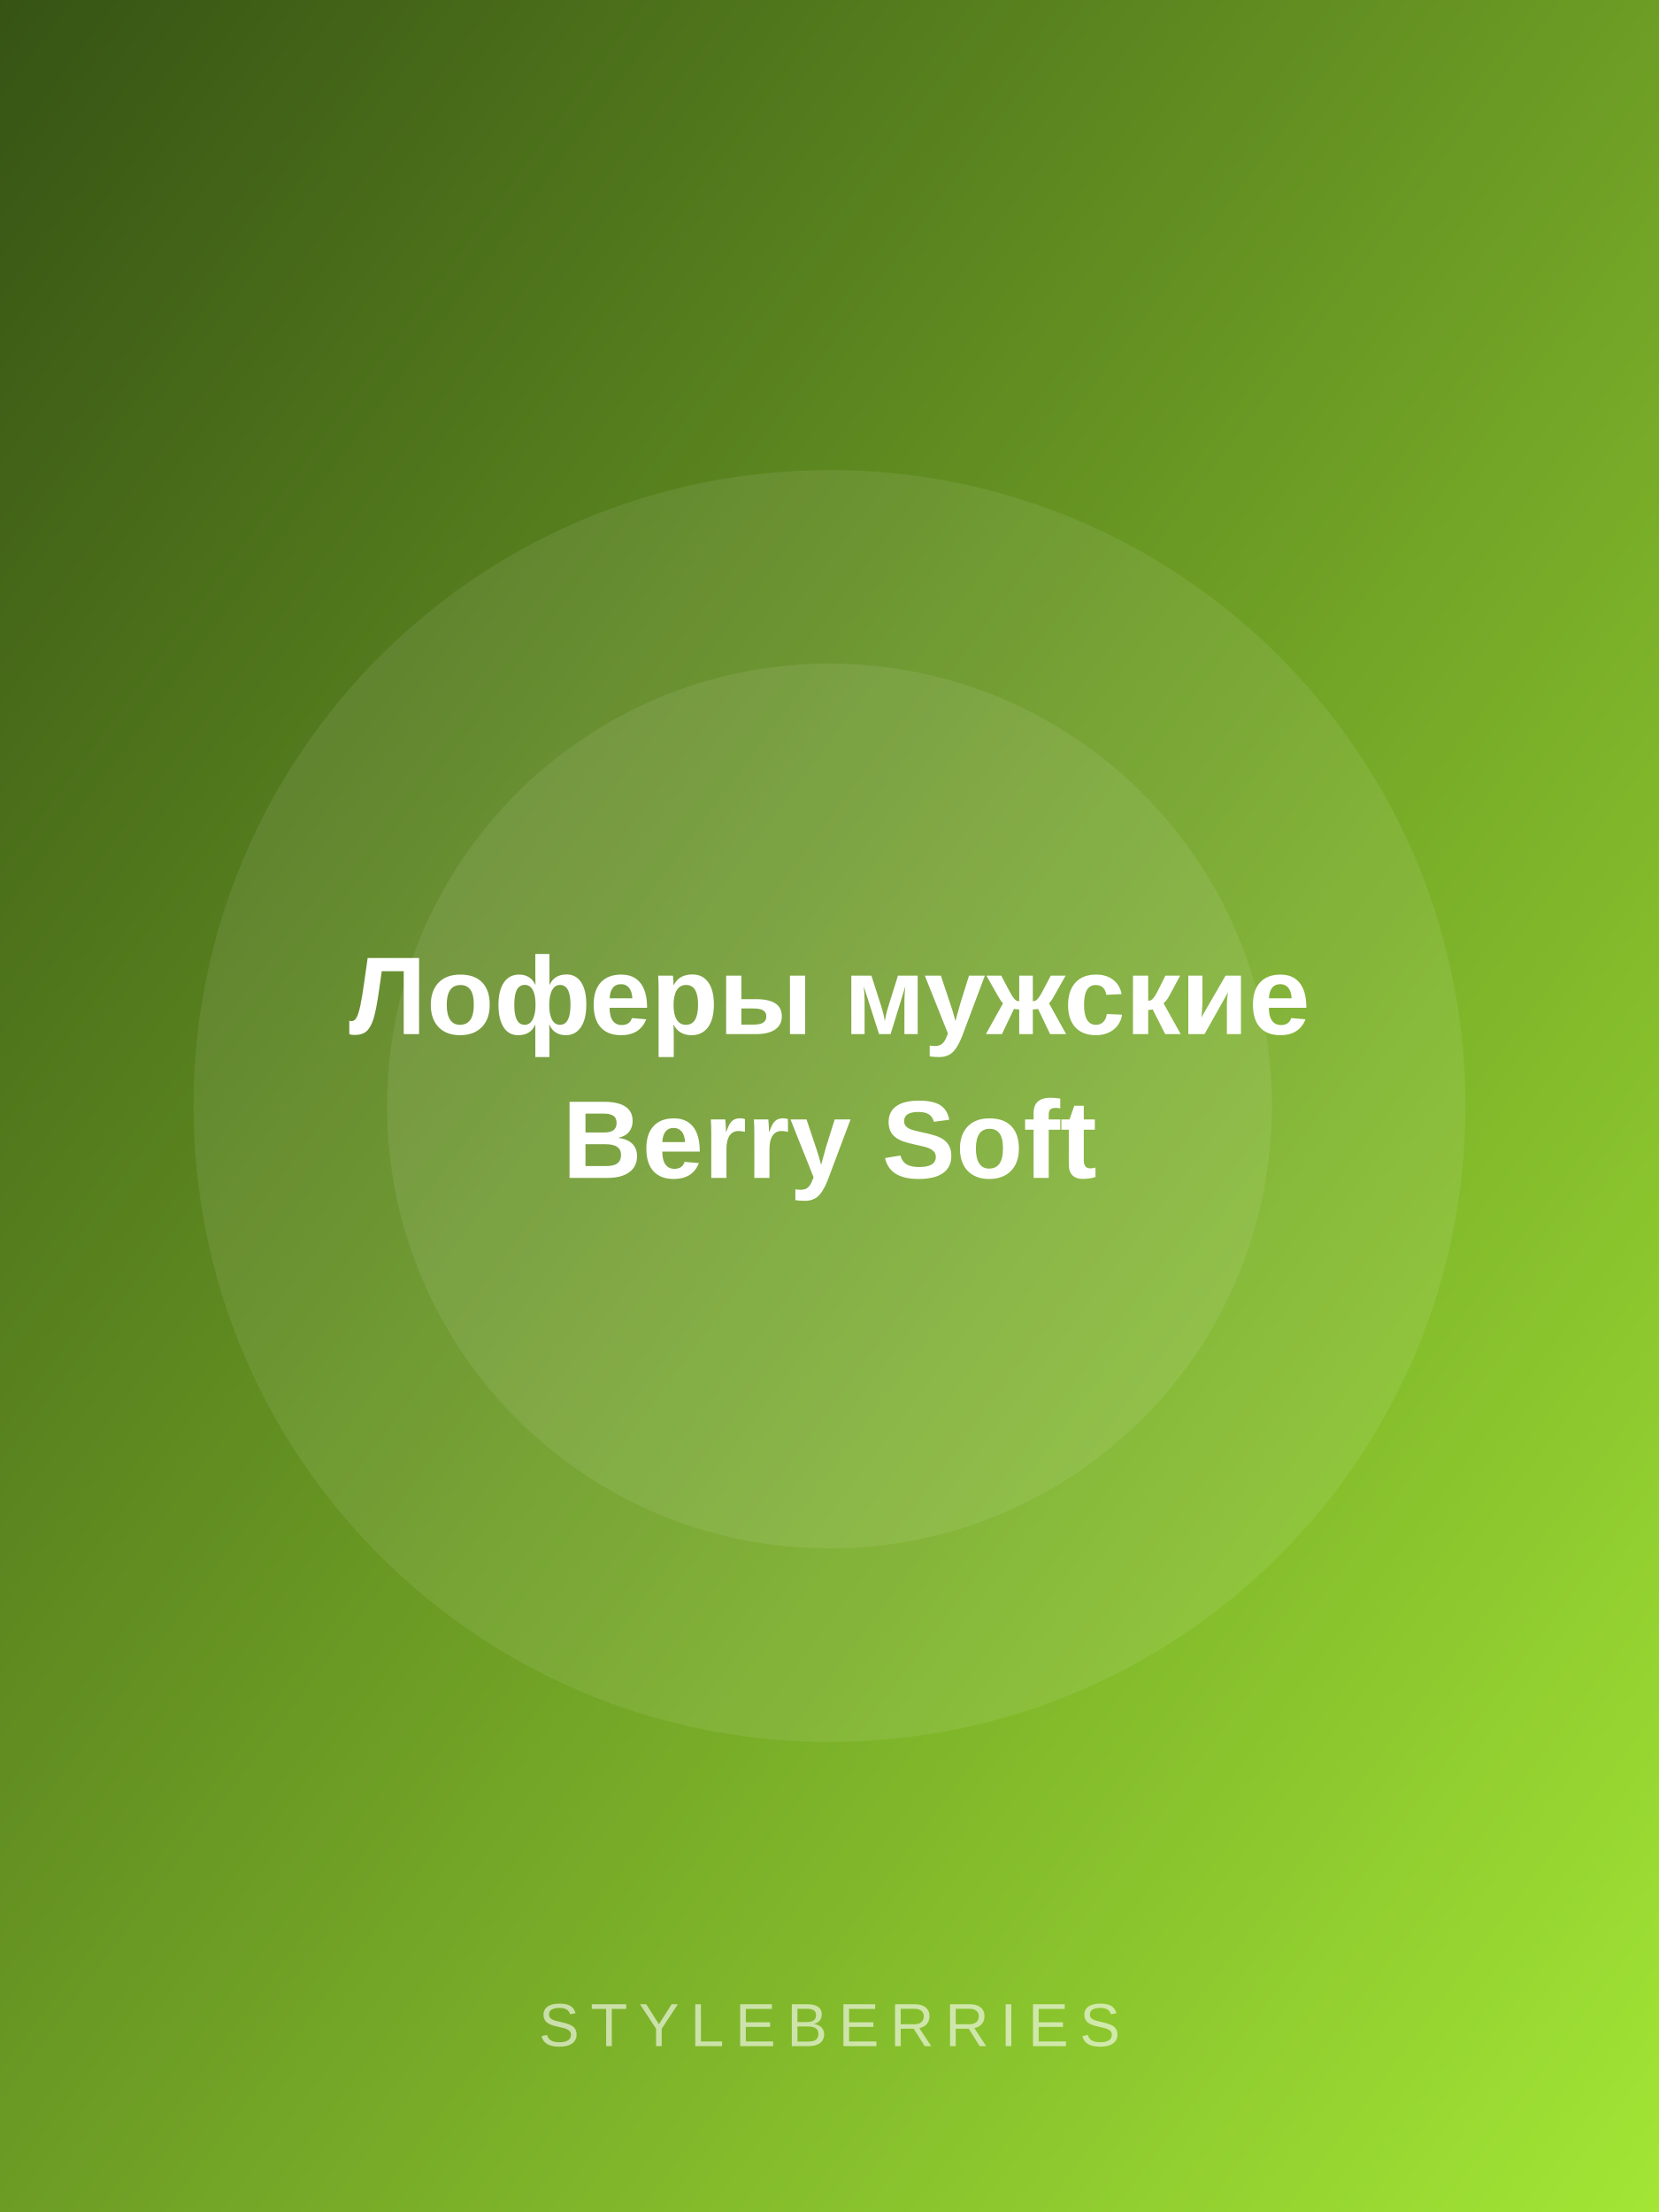
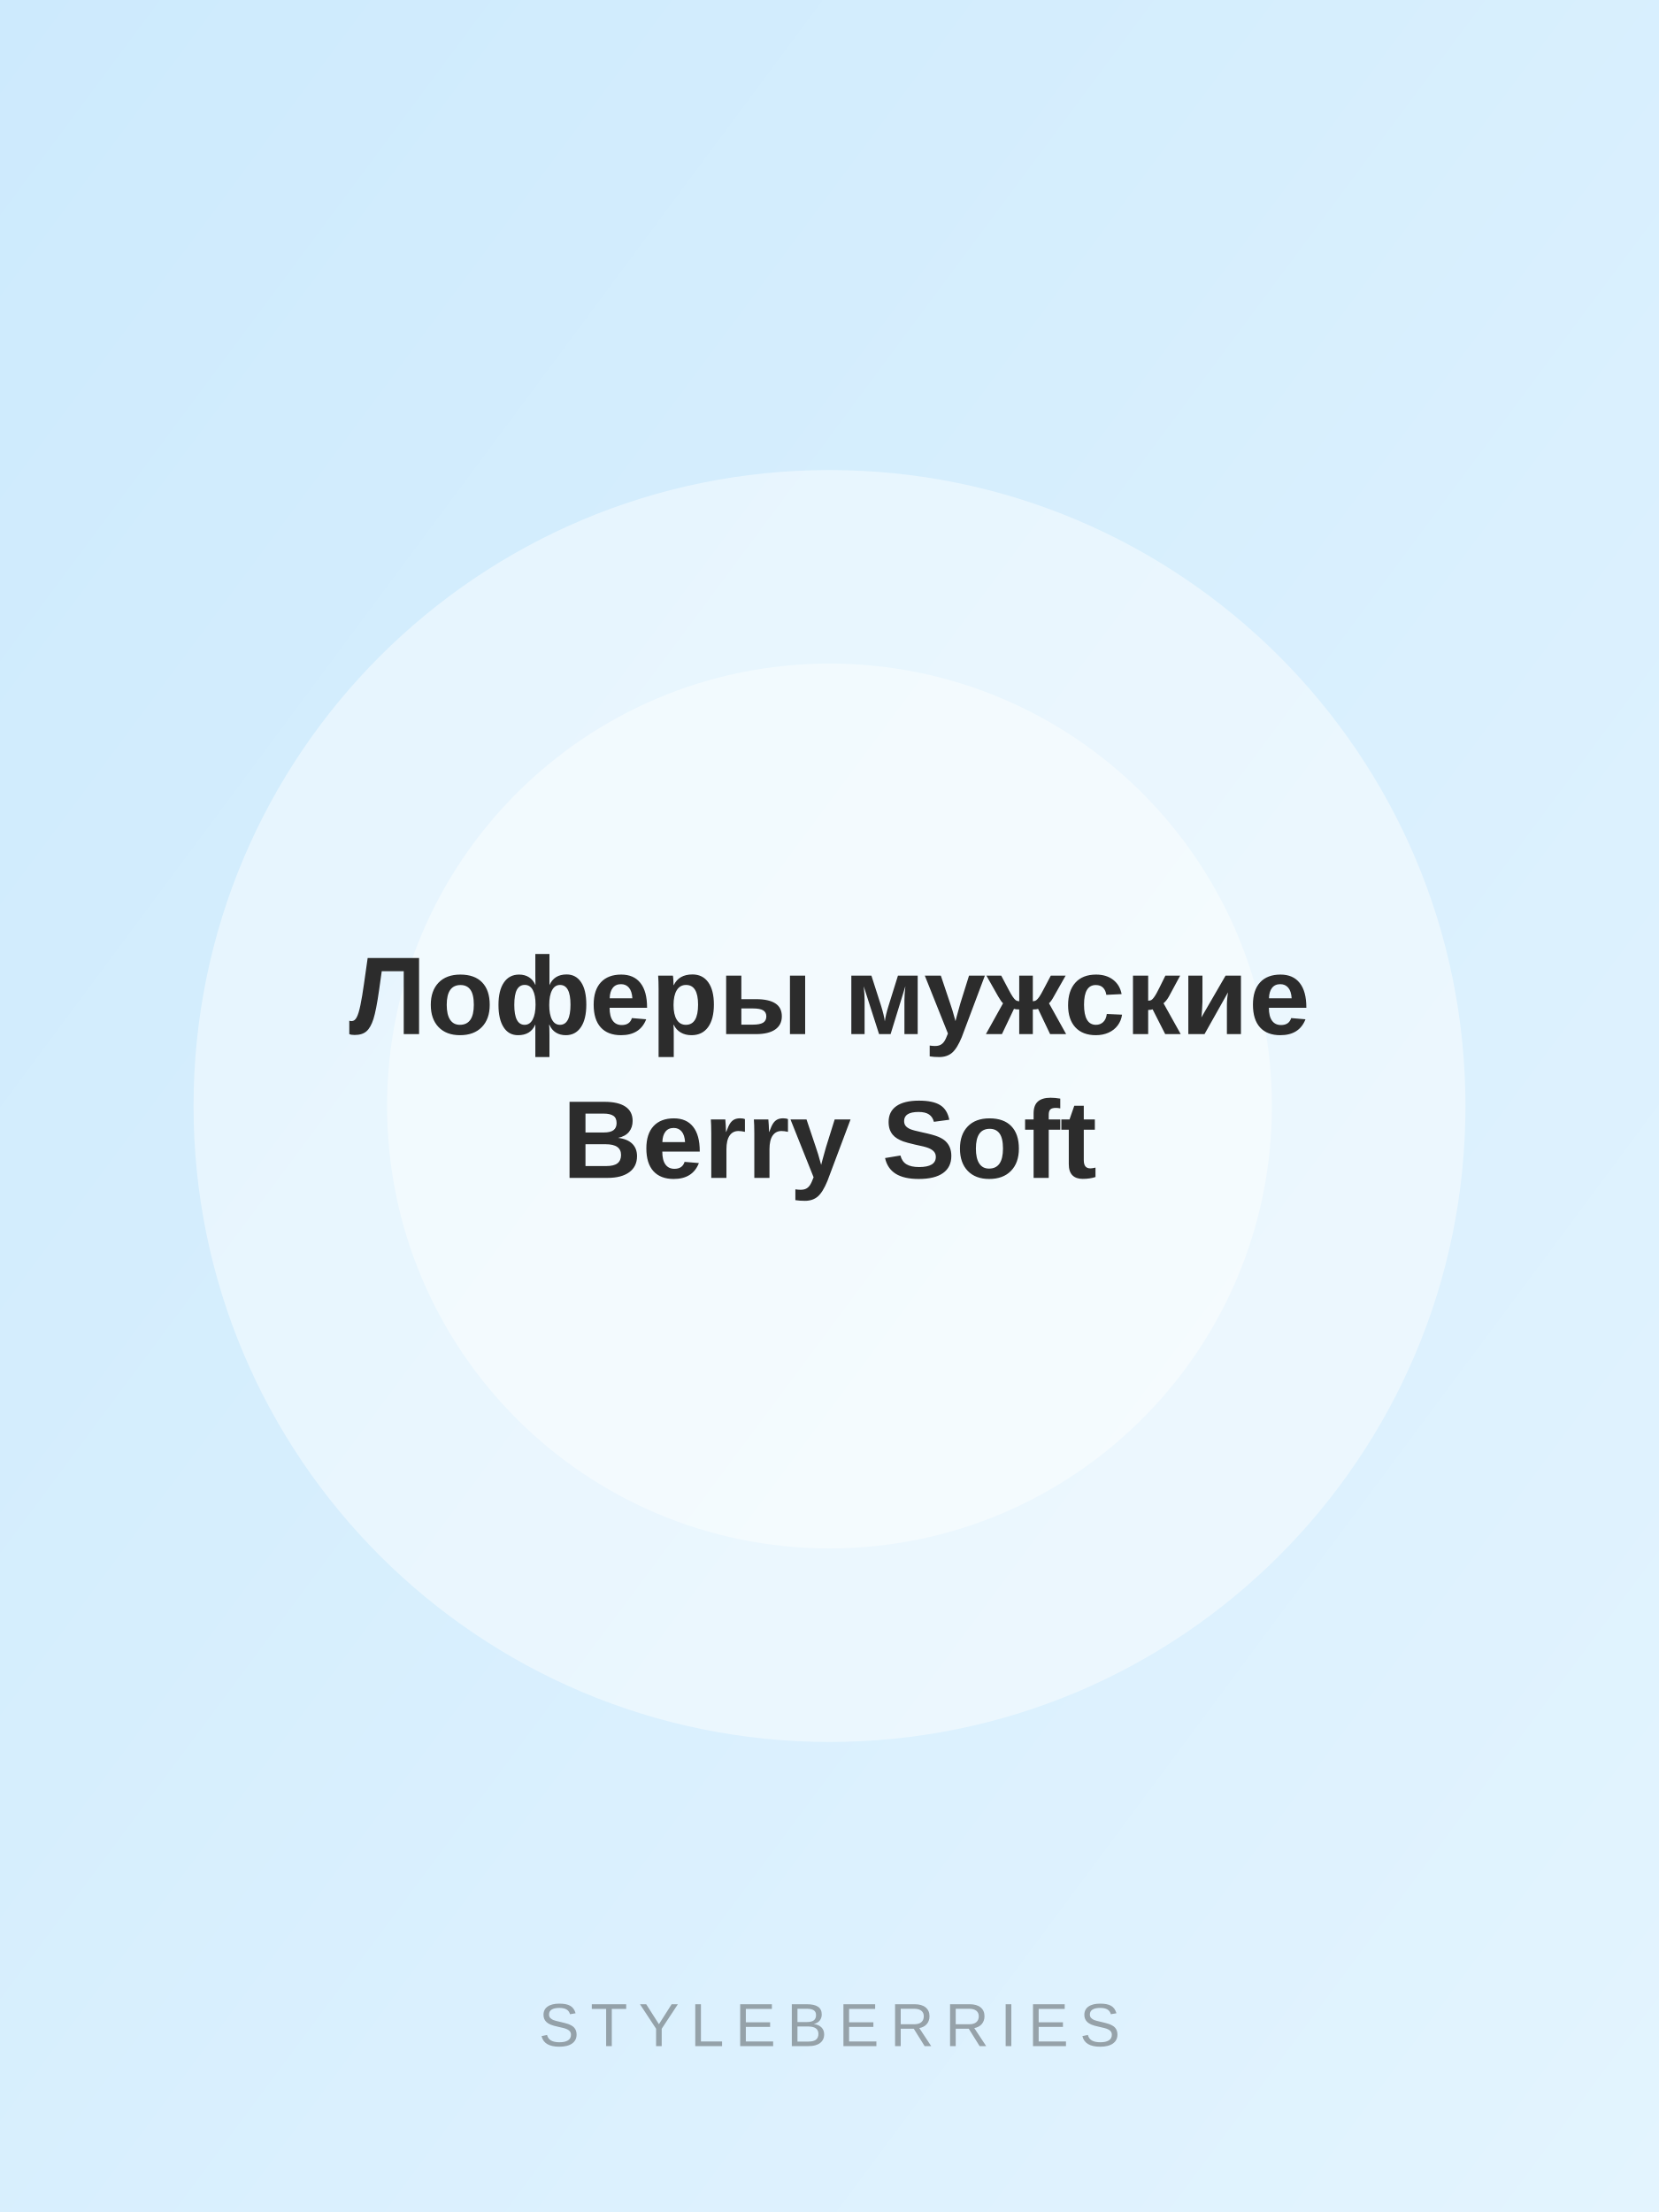
<svg xmlns="http://www.w3.org/2000/svg" width="600" height="800" viewBox="0 0 600 800">
  <defs>
    <linearGradient id="g" x1="0" y1="0" x2="1" y2="1">
-       <stop offset="0" stop-color="#365314" />
-       <stop offset="1" stop-color="#a3e635" />
+       <stop offset="0" stop-color="#cdeafd" />
+       <stop offset="1" stop-color="#e3f4fe" />
    </linearGradient>
  </defs>
  <rect width="600" height="800" fill="url(#g)" />
-   <circle cx="300" cy="400" r="230" fill="rgba(255,255,255,0.08)" />
-   <circle cx="300" cy="400" r="160" fill="rgba(255,255,255,0.08)" />
-   <text x="300" y="374" font-size="40" text-anchor="middle" fill="#ffffff" font-family="Arial, sans-serif" font-weight="bold">Лоферы мужские</text>
-   <text x="300" y="426" font-size="40" text-anchor="middle" fill="#ffffff" font-family="Arial, sans-serif" font-weight="bold">Berry Soft</text>
-   <text x="300" y="740" font-size="22" text-anchor="middle" fill="rgba(255,255,255,0.6)" font-family="Arial, sans-serif" letter-spacing="4">STYLEBERRIES</text>
+   <circle cx="300" cy="400" r="230" fill="rgba(255,255,255,0.45)" />
+   <circle cx="300" cy="400" r="160" fill="rgba(255,255,255,0.45)" />
+   <text x="300" y="374" font-size="40" text-anchor="middle" fill="#2c2c2c" font-family="Arial, sans-serif" font-weight="bold">Лоферы мужские</text>
+   <text x="300" y="426" font-size="40" text-anchor="middle" fill="#2c2c2c" font-family="Arial, sans-serif" font-weight="bold">Berry Soft</text>
+   <text x="300" y="740" font-size="22" text-anchor="middle" fill="rgba(44,44,44,0.4)" font-family="Arial, sans-serif" letter-spacing="4">STYLEBERRIES</text>
</svg>
